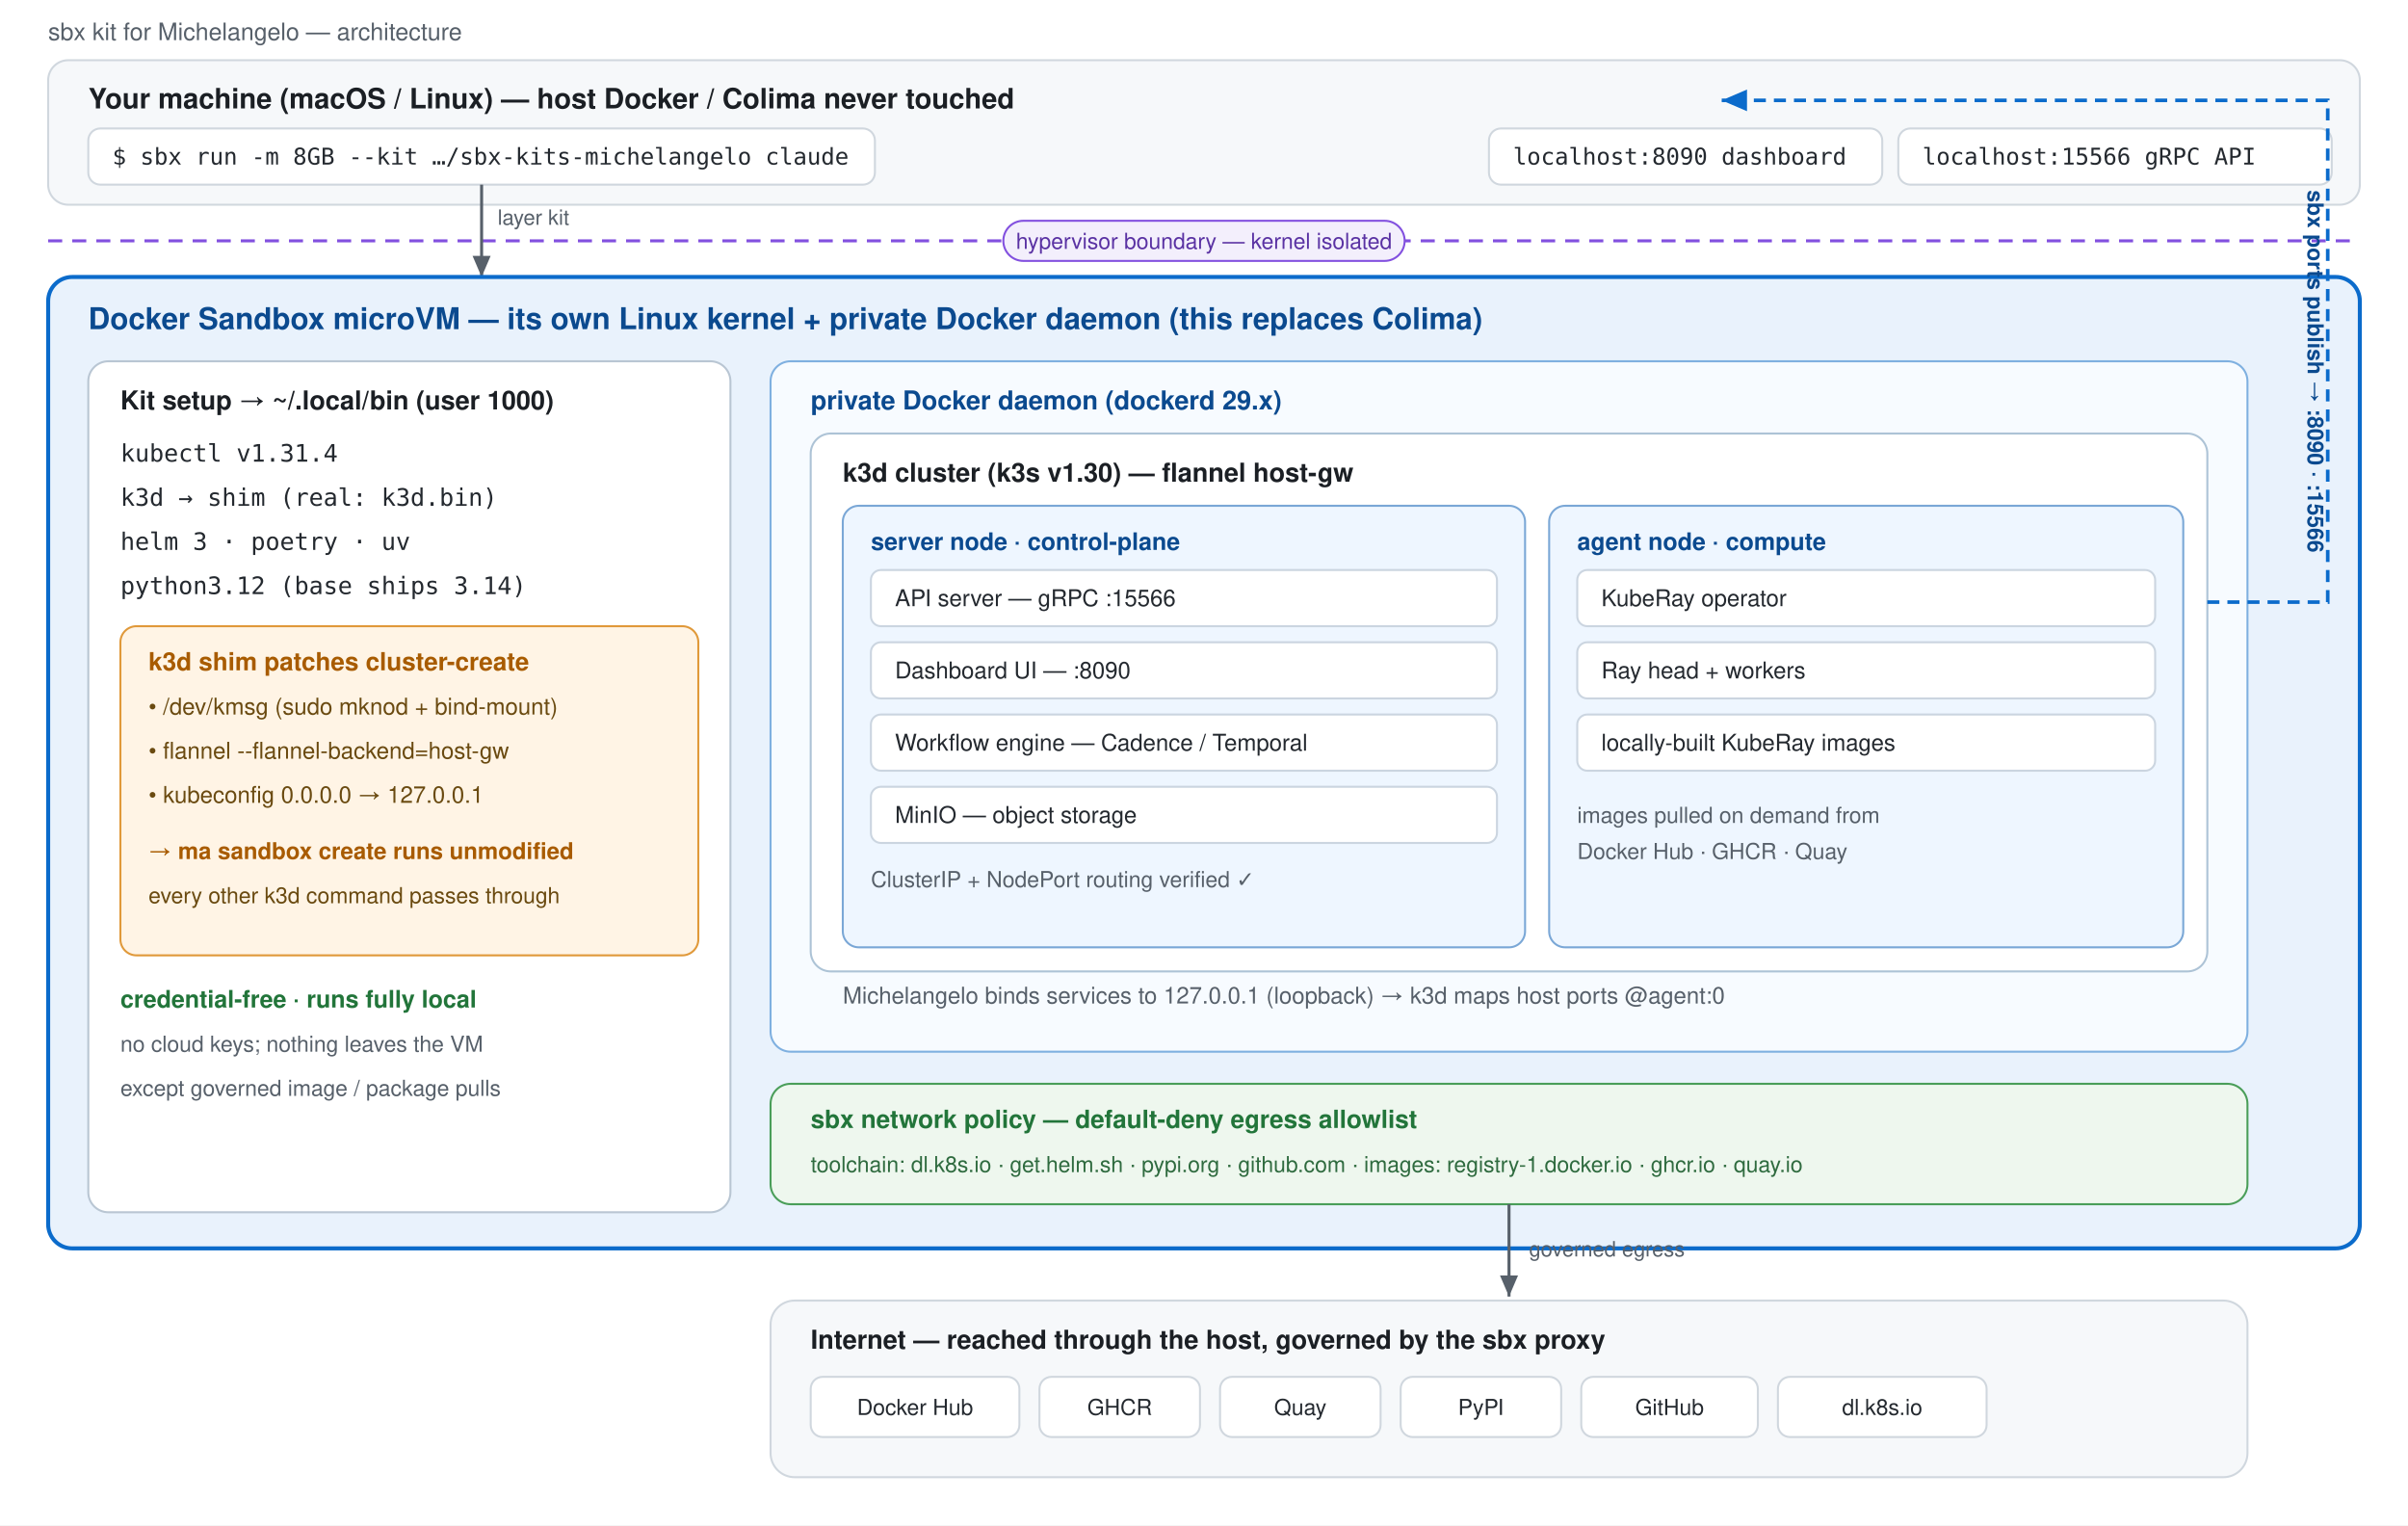
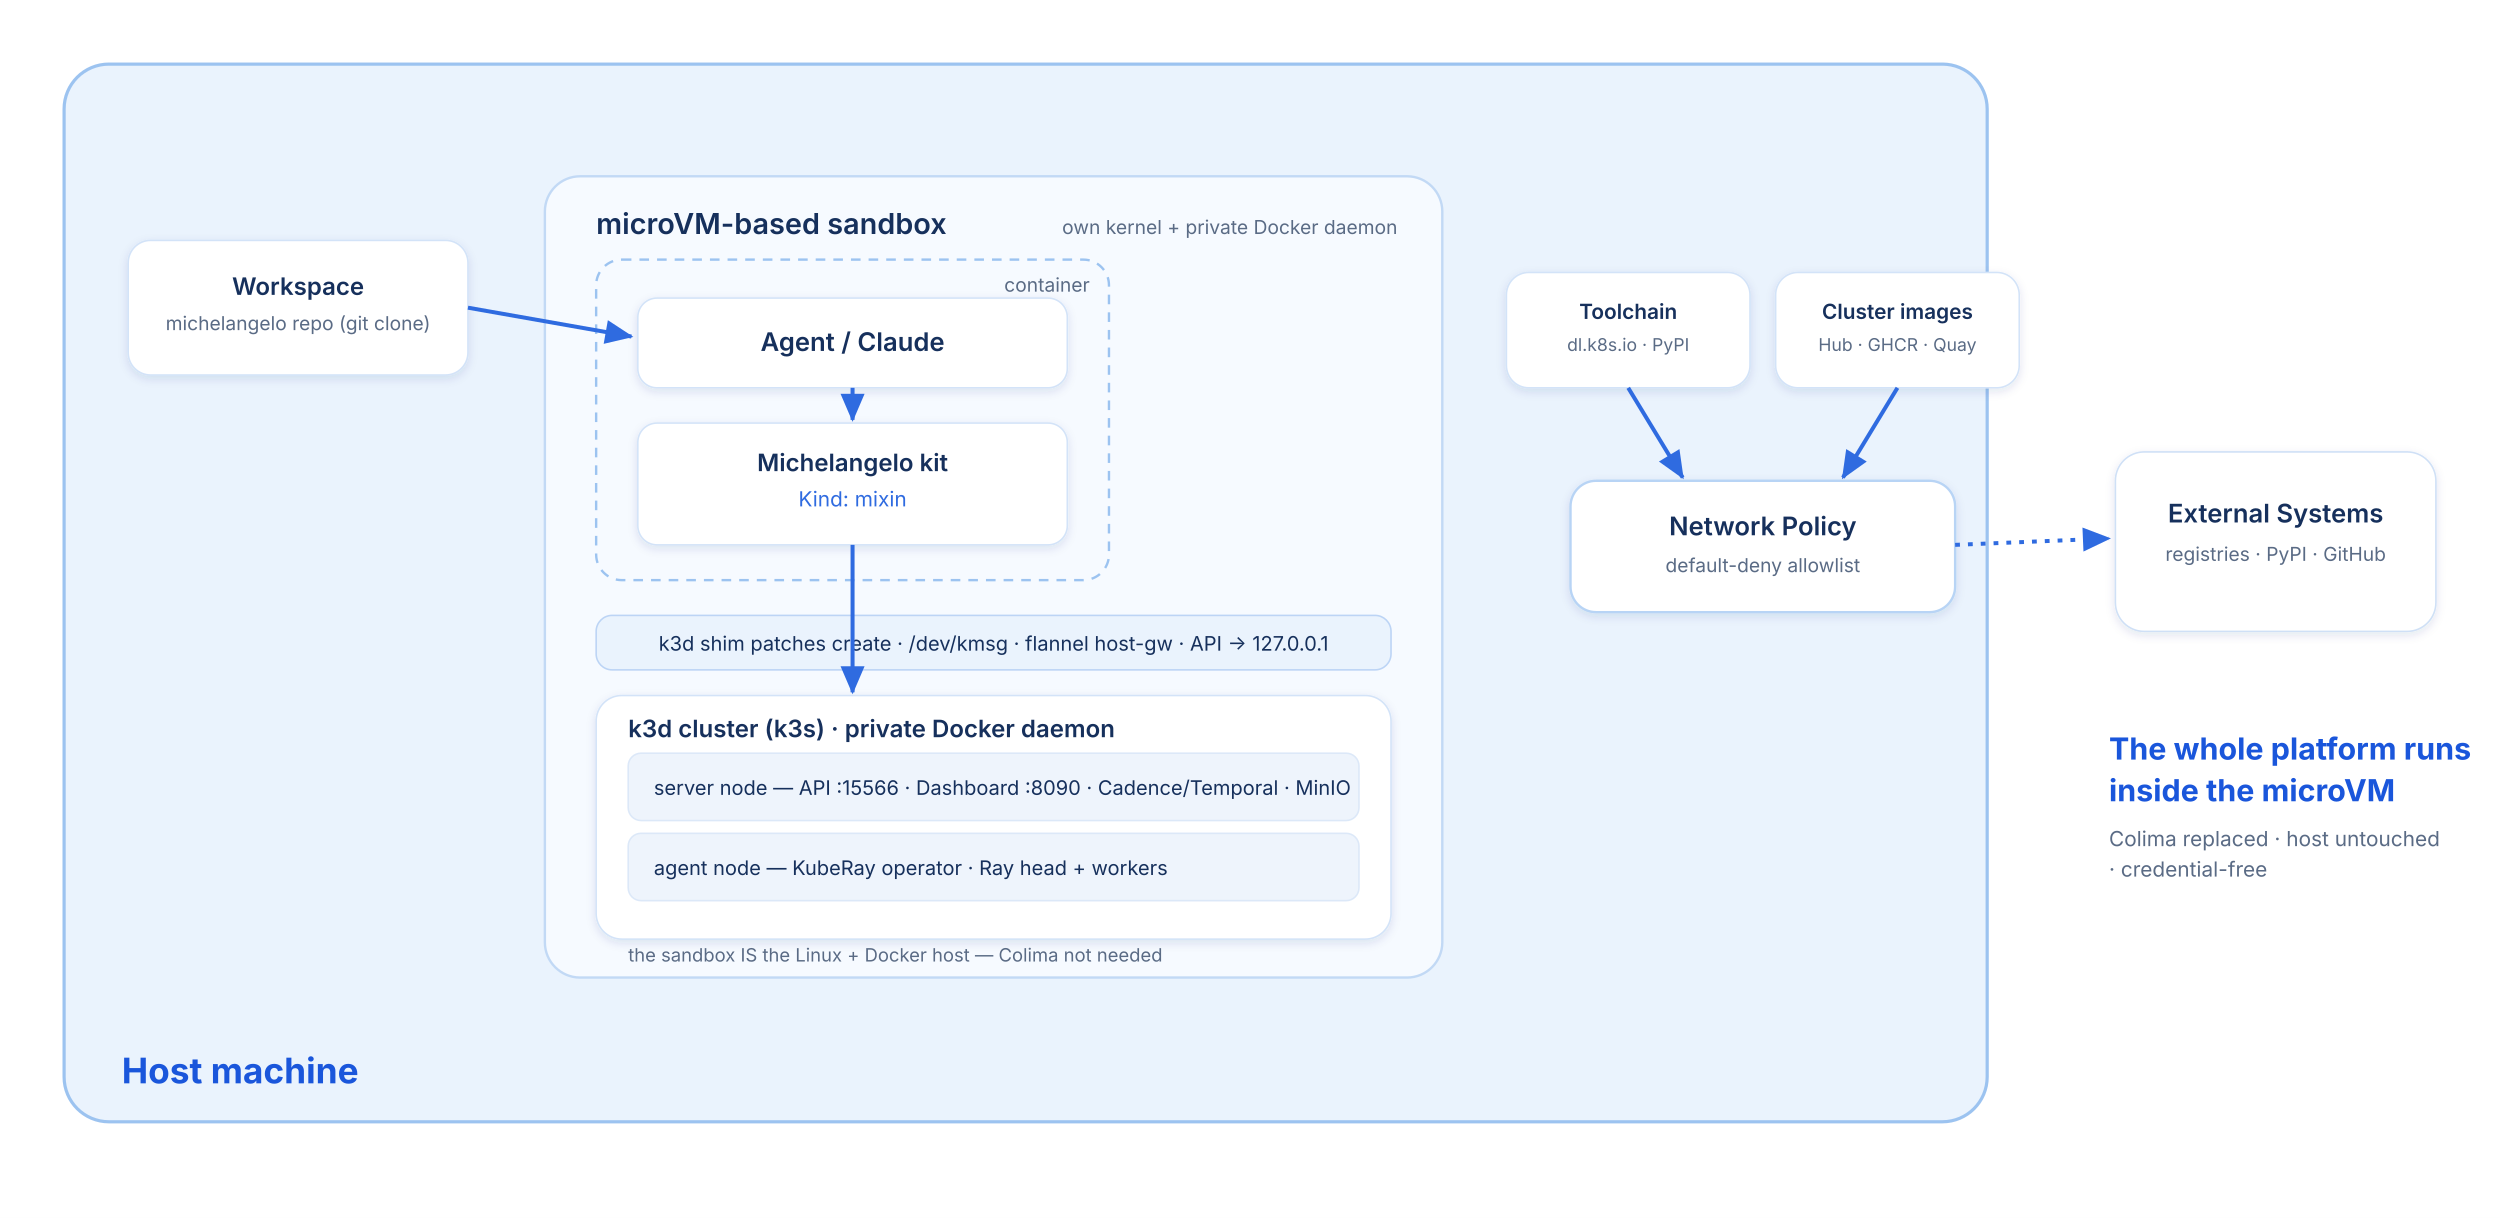
- <svg xmlns="http://www.w3.org/2000/svg" viewBox="0 0 1200 760" font-family="'Segoe UI', Helvetica, Arial, sans-serif">
+ <svg xmlns="http://www.w3.org/2000/svg" viewBox="0 0 1560 760" font-family="Inter, 'Segoe UI', Helvetica, Arial, sans-serif">
  <defs>
-     <marker id="arrow" markerWidth="10" markerHeight="10" refX="7" refY="3" orient="auto" markerUnits="strokeWidth">
-       <path d="M0,0 L7,3 L0,6 z" fill="#57606a" />
+     <marker id="a" markerWidth="9" markerHeight="9" refX="6.5" refY="3" orient="auto" markerUnits="strokeWidth">
+       <path d="M0,0 L7,3 L0,6 z" fill="#2f6be0" />
    </marker>
-     <marker id="arrowB" markerWidth="10" markerHeight="10" refX="7" refY="3" orient="auto" markerUnits="strokeWidth">
-       <path d="M0,0 L7,3 L0,6 z" fill="#0b6bcb" />
-     </marker>
+     <filter id="sh" x="-20%" y="-20%" width="140%" height="140%">
+       <feDropShadow dx="0" dy="2" stdDeviation="3" flood-color="#1a3d7a" flood-opacity="0.12" />
+     </filter>
  </defs>
-   <rect x="0" y="0" width="1200" height="760" fill="#ffffff" />
-   <text x="24" y="20" font-size="12" fill="#57606a">sbx kit for Michelangelo — architecture</text>
-   <rect x="24" y="30" width="1152" height="72" rx="10" fill="#f6f8fa" stroke="#d0d7de" />
-   <text x="44" y="54" font-size="14" font-weight="700" fill="#1b1f24">Your machine (macOS / Linux) — host Docker / Colima never touched</text>
-   <rect x="44" y="64" width="392" height="28" rx="6" fill="#ffffff" stroke="#d0d7de" />
-   <text x="56" y="82" font-size="11.5" font-family="monospace" fill="#24292f">$ sbx run -m 8GB --kit …/sbx-kits-michelangelo claude</text>
-   <rect x="742" y="64" width="196" height="28" rx="6" fill="#ffffff" stroke="#d0d7de" />
-   <text x="754" y="82" font-size="11.5" font-family="monospace" fill="#24292f">localhost:8090  dashboard</text>
-   <rect x="946" y="64" width="216" height="28" rx="6" fill="#ffffff" stroke="#d0d7de" />
-   <text x="958" y="82" font-size="11.5" font-family="monospace" fill="#24292f">localhost:15566  gRPC API</text>
-   <line x1="24" y1="120" x2="1176" y2="120" stroke="#8250df" stroke-width="1.5" stroke-dasharray="7 5" />
-   <rect x="500" y="110" width="200" height="20" rx="10" fill="#f3effc" stroke="#8250df" />
-   <text x="600" y="124" font-size="11" fill="#5a32a3" text-anchor="middle">hypervisor boundary — kernel isolated</text>
-   <line x1="240" y1="92" x2="240" y2="138" stroke="#57606a" stroke-width="1.5" marker-end="url(#arrow)" />
-   <text x="248" y="112" font-size="10.5" fill="#57606a">layer kit</text>
-   <rect x="24" y="138" width="1152" height="484" rx="12" fill="#e9f2fc" stroke="#0b6bcb" stroke-width="2" />
-   <text x="44" y="164" font-size="15" font-weight="700" fill="#0b4a8f">Docker Sandbox microVM — its own Linux kernel + private Docker daemon (this replaces Colima)</text>
-   <rect x="44" y="180" width="320" height="424" rx="10" fill="#ffffff" stroke="#b9c6d3" />
-   <text x="60" y="204" font-size="13" font-weight="700" fill="#1b1f24">Kit setup → ~/.local/bin (user 1000)</text>
-   <text x="60" y="230" font-size="12" font-family="monospace" fill="#24292f">kubectl  v1.31.4</text>
-   <text x="60" y="252" font-size="12" font-family="monospace" fill="#24292f">k3d  → shim   (real: k3d.bin)</text>
-   <text x="60" y="274" font-size="12" font-family="monospace" fill="#24292f">helm 3 · poetry · uv</text>
-   <text x="60" y="296" font-size="12" font-family="monospace" fill="#24292f">python3.12  (base ships 3.14)</text>
-   <rect x="60" y="312" width="288" height="164" rx="8" fill="#fff4e5" stroke="#e0993a" />
-   <text x="74" y="334" font-size="12.5" font-weight="700" fill="#a85b00">k3d shim patches cluster-create</text>
-   <text x="74" y="356" font-size="11.5" fill="#6a4a10">• /dev/kmsg  (sudo mknod + bind-mount)</text>
-   <text x="74" y="378" font-size="11.5" fill="#6a4a10">• flannel  --flannel-backend=host-gw</text>
-   <text x="74" y="400" font-size="11.5" fill="#6a4a10">• kubeconfig  0.0.0.0 → 127.0.0.1</text>
-   <text x="74" y="428" font-size="11.5" font-weight="700" fill="#a85b00">→ ma sandbox create runs unmodified</text>
-   <text x="74" y="450" font-size="11" fill="#6a4a10">every other k3d command passes through</text>
-   <text x="60" y="502" font-size="12" font-weight="700" fill="#22753a">credential-free · runs fully local</text>
-   <text x="60" y="524" font-size="11" fill="#57606a">no cloud keys; nothing leaves the VM</text>
-   <text x="60" y="546" font-size="11" fill="#57606a">except governed image / package pulls</text>
-   <rect x="384" y="180" width="736" height="344" rx="10" fill="#f7fbff" stroke="#7fb0e0" />
-   <text x="404" y="204" font-size="13" font-weight="700" fill="#0b4a8f">private Docker daemon (dockerd 29.x)</text>
-   <rect x="404" y="216" width="696" height="268" rx="10" fill="#ffffff" stroke="#adc3d6" />
-   <text x="420" y="240" font-size="13" font-weight="700" fill="#1b1f24">k3d cluster (k3s v1.30) — flannel host-gw</text>
-   <rect x="420" y="252" width="340" height="220" rx="8" fill="#eef6ff" stroke="#7aa7d6" />
-   <text x="434" y="274" font-size="12" font-weight="700" fill="#0b4a8f">server node · control-plane</text>
-   <rect x="434" y="284" width="312" height="28" rx="5" fill="#ffffff" stroke="#cbd5e0" />
-   <text x="446" y="302" font-size="11.5" fill="#24292f">API server — gRPC :15566</text>
-   <rect x="434" y="320" width="312" height="28" rx="5" fill="#ffffff" stroke="#cbd5e0" />
-   <text x="446" y="338" font-size="11.5" fill="#24292f">Dashboard UI — :8090</text>
-   <rect x="434" y="356" width="312" height="28" rx="5" fill="#ffffff" stroke="#cbd5e0" />
-   <text x="446" y="374" font-size="11.5" fill="#24292f">Workflow engine — Cadence / Temporal</text>
-   <rect x="434" y="392" width="312" height="28" rx="5" fill="#ffffff" stroke="#cbd5e0" />
-   <text x="446" y="410" font-size="11.5" fill="#24292f">MinIO — object storage</text>
-   <text x="434" y="442" font-size="11" fill="#57606a">ClusterIP + NodePort routing verified ✓</text>
-   <rect x="772" y="252" width="316" height="220" rx="8" fill="#eef6ff" stroke="#7aa7d6" />
-   <text x="786" y="274" font-size="12" font-weight="700" fill="#0b4a8f">agent node · compute</text>
-   <rect x="786" y="284" width="288" height="28" rx="5" fill="#ffffff" stroke="#cbd5e0" />
-   <text x="798" y="302" font-size="11.5" fill="#24292f">KubeRay operator</text>
-   <rect x="786" y="320" width="288" height="28" rx="5" fill="#ffffff" stroke="#cbd5e0" />
-   <text x="798" y="338" font-size="11.5" fill="#24292f">Ray head + workers</text>
-   <rect x="786" y="356" width="288" height="28" rx="5" fill="#ffffff" stroke="#cbd5e0" />
-   <text x="798" y="374" font-size="11.5" fill="#24292f">locally-built KubeRay images</text>
-   <text x="786" y="410" font-size="11" fill="#57606a">images pulled on demand from</text>
-   <text x="786" y="428" font-size="11" fill="#57606a">Docker Hub · GHCR · Quay</text>
-   <text x="420" y="500" font-size="11.5" fill="#57606a">Michelangelo binds services to 127.0.0.1 (loopback) → k3d maps host ports @agent:0</text>
-   <rect x="384" y="540" width="736" height="60" rx="10" fill="#eef7ee" stroke="#4a9e59" />
-   <text x="404" y="562" font-size="12.5" font-weight="700" fill="#22753a">sbx network policy — default-deny egress allowlist</text>
-   <text x="404" y="584" font-size="11" fill="#2f6b3f">toolchain: dl.k8s.io · get.helm.sh · pypi.org · github.com    ·    images: registry-1.docker.io · ghcr.io · quay.io</text>
-   <rect x="384" y="648" width="736" height="88" rx="12" fill="#f6f8fa" stroke="#d0d7de" />
-   <text x="404" y="672" font-size="13" font-weight="700" fill="#1b1f24">Internet — reached through the host, governed by the sbx proxy</text>
-   <rect x="404" y="686" width="104" height="30" rx="6" fill="#ffffff" stroke="#d0d7de" />
-   <text x="456" y="705" font-size="11" fill="#24292f" text-anchor="middle">Docker Hub</text>
-   <rect x="518" y="686" width="80" height="30" rx="6" fill="#ffffff" stroke="#d0d7de" />
-   <text x="558" y="705" font-size="11" fill="#24292f" text-anchor="middle">GHCR</text>
-   <rect x="608" y="686" width="80" height="30" rx="6" fill="#ffffff" stroke="#d0d7de" />
-   <text x="648" y="705" font-size="11" fill="#24292f" text-anchor="middle">Quay</text>
-   <rect x="698" y="686" width="80" height="30" rx="6" fill="#ffffff" stroke="#d0d7de" />
-   <text x="738" y="705" font-size="11" fill="#24292f" text-anchor="middle">PyPI</text>
-   <rect x="788" y="686" width="88" height="30" rx="6" fill="#ffffff" stroke="#d0d7de" />
-   <text x="832" y="705" font-size="11" fill="#24292f" text-anchor="middle">GitHub</text>
-   <rect x="886" y="686" width="104" height="30" rx="6" fill="#ffffff" stroke="#d0d7de" />
-   <text x="938" y="705" font-size="11" fill="#24292f" text-anchor="middle">dl.k8s.io</text>
-   <line x1="752" y1="600" x2="752" y2="646" stroke="#57606a" stroke-width="1.5" marker-end="url(#arrow)" />
-   <text x="762" y="626" font-size="10.5" fill="#57606a">governed egress</text>
-   <polyline points="1100,300 1160,300 1160,50 858,50" fill="none" stroke="#0b6bcb" stroke-width="1.8" stroke-dasharray="6 4" marker-end="url(#arrowB)" />
-   <text x="1150" y="185" font-size="11" font-weight="700" fill="#0b4a8f" transform="rotate(90 1150 185)" text-anchor="middle">sbx ports publish → :8090 · :15566</text>
+   <rect x="0" y="0" width="1560" height="760" fill="#ffffff" />
+   <rect x="40" y="40" width="1200" height="660" rx="28" fill="#eaf3fd" stroke="#9cc3f0" stroke-width="2" />
+   <text x="76" y="676" font-size="22" font-weight="700" fill="#1a56db">Host machine</text>
+   <rect x="80" y="150" width="212" height="84" rx="14" fill="#ffffff" stroke="#d3e3f8" filter="url(#sh)" />
+   <text x="186" y="184" font-size="15" font-weight="600" fill="#16305c" text-anchor="middle">Workspace</text>
+   <text x="186" y="206" font-size="12" fill="#5a6b85" text-anchor="middle">michelangelo repo (git clone)</text>
+   <rect x="340" y="110" width="560" height="500" rx="22" fill="#f6faff" stroke="#c2d9f5" stroke-width="1.5" />
+   <text x="372" y="146" font-size="18" font-weight="600" fill="#16305c">microVM-based sandbox</text>
+   <text x="872" y="146" font-size="12" fill="#5a6b85" text-anchor="end">own kernel + private Docker daemon</text>
+   <rect x="372" y="162" width="320" height="200" rx="16" fill="none" stroke="#9cc3f0" stroke-width="1.5" stroke-dasharray="6 5" />
+   <text x="680" y="182" font-size="12" fill="#5a6b85" text-anchor="end">container</text>
+   <rect x="398" y="186" width="268" height="56" rx="12" fill="#ffffff" stroke="#d3e3f8" filter="url(#sh)" />
+   <text x="532" y="219" font-size="16" font-weight="600" fill="#16305c" text-anchor="middle">Agent / Claude</text>
+   <rect x="398" y="264" width="268" height="76" rx="12" fill="#ffffff" stroke="#d3e3f8" filter="url(#sh)" />
+   <text x="532" y="294" font-size="15" font-weight="600" fill="#16305c" text-anchor="middle">Michelangelo kit</text>
+   <text x="532" y="316" font-size="13" fill="#2f6be0" text-anchor="middle">Kind: mixin</text>
+   <rect x="372" y="384" width="496" height="34" rx="10" fill="#eaf3fd" stroke="#bcd4f5" />
+   <text x="620" y="406" font-size="12.5" fill="#16305c" text-anchor="middle">k3d shim patches create · /dev/kmsg · flannel host-gw · API → 127.0.0.1</text>
+   <rect x="372" y="434" width="496" height="152" rx="16" fill="#ffffff" stroke="#d3e3f8" filter="url(#sh)" />
+   <text x="392" y="460" font-size="15" font-weight="600" fill="#16305c">k3d cluster (k3s) · private Docker daemon</text>
+   <rect x="392" y="470" width="456" height="42" rx="8" fill="#eef4fc" stroke="#dce8f8" />
+   <text x="408" y="496" font-size="12.5" fill="#16305c">server node — API :15566 · Dashboard :8090 · Cadence/Temporal · MinIO</text>
+   <rect x="392" y="520" width="456" height="42" rx="8" fill="#eef4fc" stroke="#dce8f8" />
+   <text x="408" y="546" font-size="12.5" fill="#16305c">agent node — KubeRay operator · Ray head + workers</text>
+   <text x="392" y="600" font-size="11.5" fill="#5a6b85">the sandbox IS the Linux + Docker host — Colima not needed</text>
+   <rect x="940" y="170" width="152" height="72" rx="14" fill="#ffffff" stroke="#d3e3f8" filter="url(#sh)" />
+   <text x="1016" y="199" font-size="13" font-weight="600" fill="#16305c" text-anchor="middle">Toolchain</text>
+   <text x="1016" y="219" font-size="11" fill="#5a6b85" text-anchor="middle">dl.k8s.io · PyPI</text>
+   <rect x="1108" y="170" width="152" height="72" rx="14" fill="#ffffff" stroke="#d3e3f8" filter="url(#sh)" />
+   <text x="1184" y="199" font-size="13" font-weight="600" fill="#16305c" text-anchor="middle">Cluster images</text>
+   <text x="1184" y="219" font-size="11" fill="#5a6b85" text-anchor="middle">Hub · GHCR · Quay</text>
+   <rect x="980" y="300" width="240" height="82" rx="16" fill="#ffffff" stroke="#b8d4f5" stroke-width="1.5" filter="url(#sh)" />
+   <text x="1100" y="334" font-size="16" font-weight="600" fill="#16305c" text-anchor="middle">Network Policy</text>
+   <text x="1100" y="357" font-size="12" fill="#5a6b85" text-anchor="middle">default-deny allowlist</text>
+   <rect x="1320" y="282" width="200" height="112" rx="18" fill="#ffffff" stroke="#cfe0f6" filter="url(#sh)" />
+   <text x="1420" y="326" font-size="16" font-weight="600" fill="#16305c" text-anchor="middle">External Systems</text>
+   <text x="1420" y="350" font-size="12" fill="#5a6b85" text-anchor="middle">registries · PyPI · GitHub</text>
+   <text x="1316" y="474" font-size="19" font-weight="700" fill="#1a56db">The whole platform runs</text>
+   <text x="1316" y="500" font-size="19" font-weight="700" fill="#1a56db">inside the microVM</text>
+   <text x="1316" y="528" font-size="13" fill="#5a6b85">Colima replaced · host untouched</text>
+   <text x="1316" y="547" font-size="13" fill="#5a6b85">· credential-free</text>
+   <line x1="292" y1="192" x2="394" y2="210" stroke="#2f6be0" stroke-width="2.5" marker-end="url(#a)" />
+   <line x1="532" y1="242" x2="532" y2="262" stroke="#2f6be0" stroke-width="2.5" marker-end="url(#a)" />
+   <line x1="532" y1="340" x2="532" y2="432" stroke="#2f6be0" stroke-width="2.5" marker-end="url(#a)" />
+   <line x1="1016" y1="242" x2="1050" y2="298" stroke="#2f6be0" stroke-width="2.5" marker-end="url(#a)" />
+   <line x1="1184" y1="242" x2="1150" y2="298" stroke="#2f6be0" stroke-width="2.5" marker-end="url(#a)" />
+   <line x1="1220" y1="340" x2="1316" y2="336" stroke="#2f6be0" stroke-width="2.5" stroke-dasharray="3 5" marker-end="url(#a)" />
</svg>
